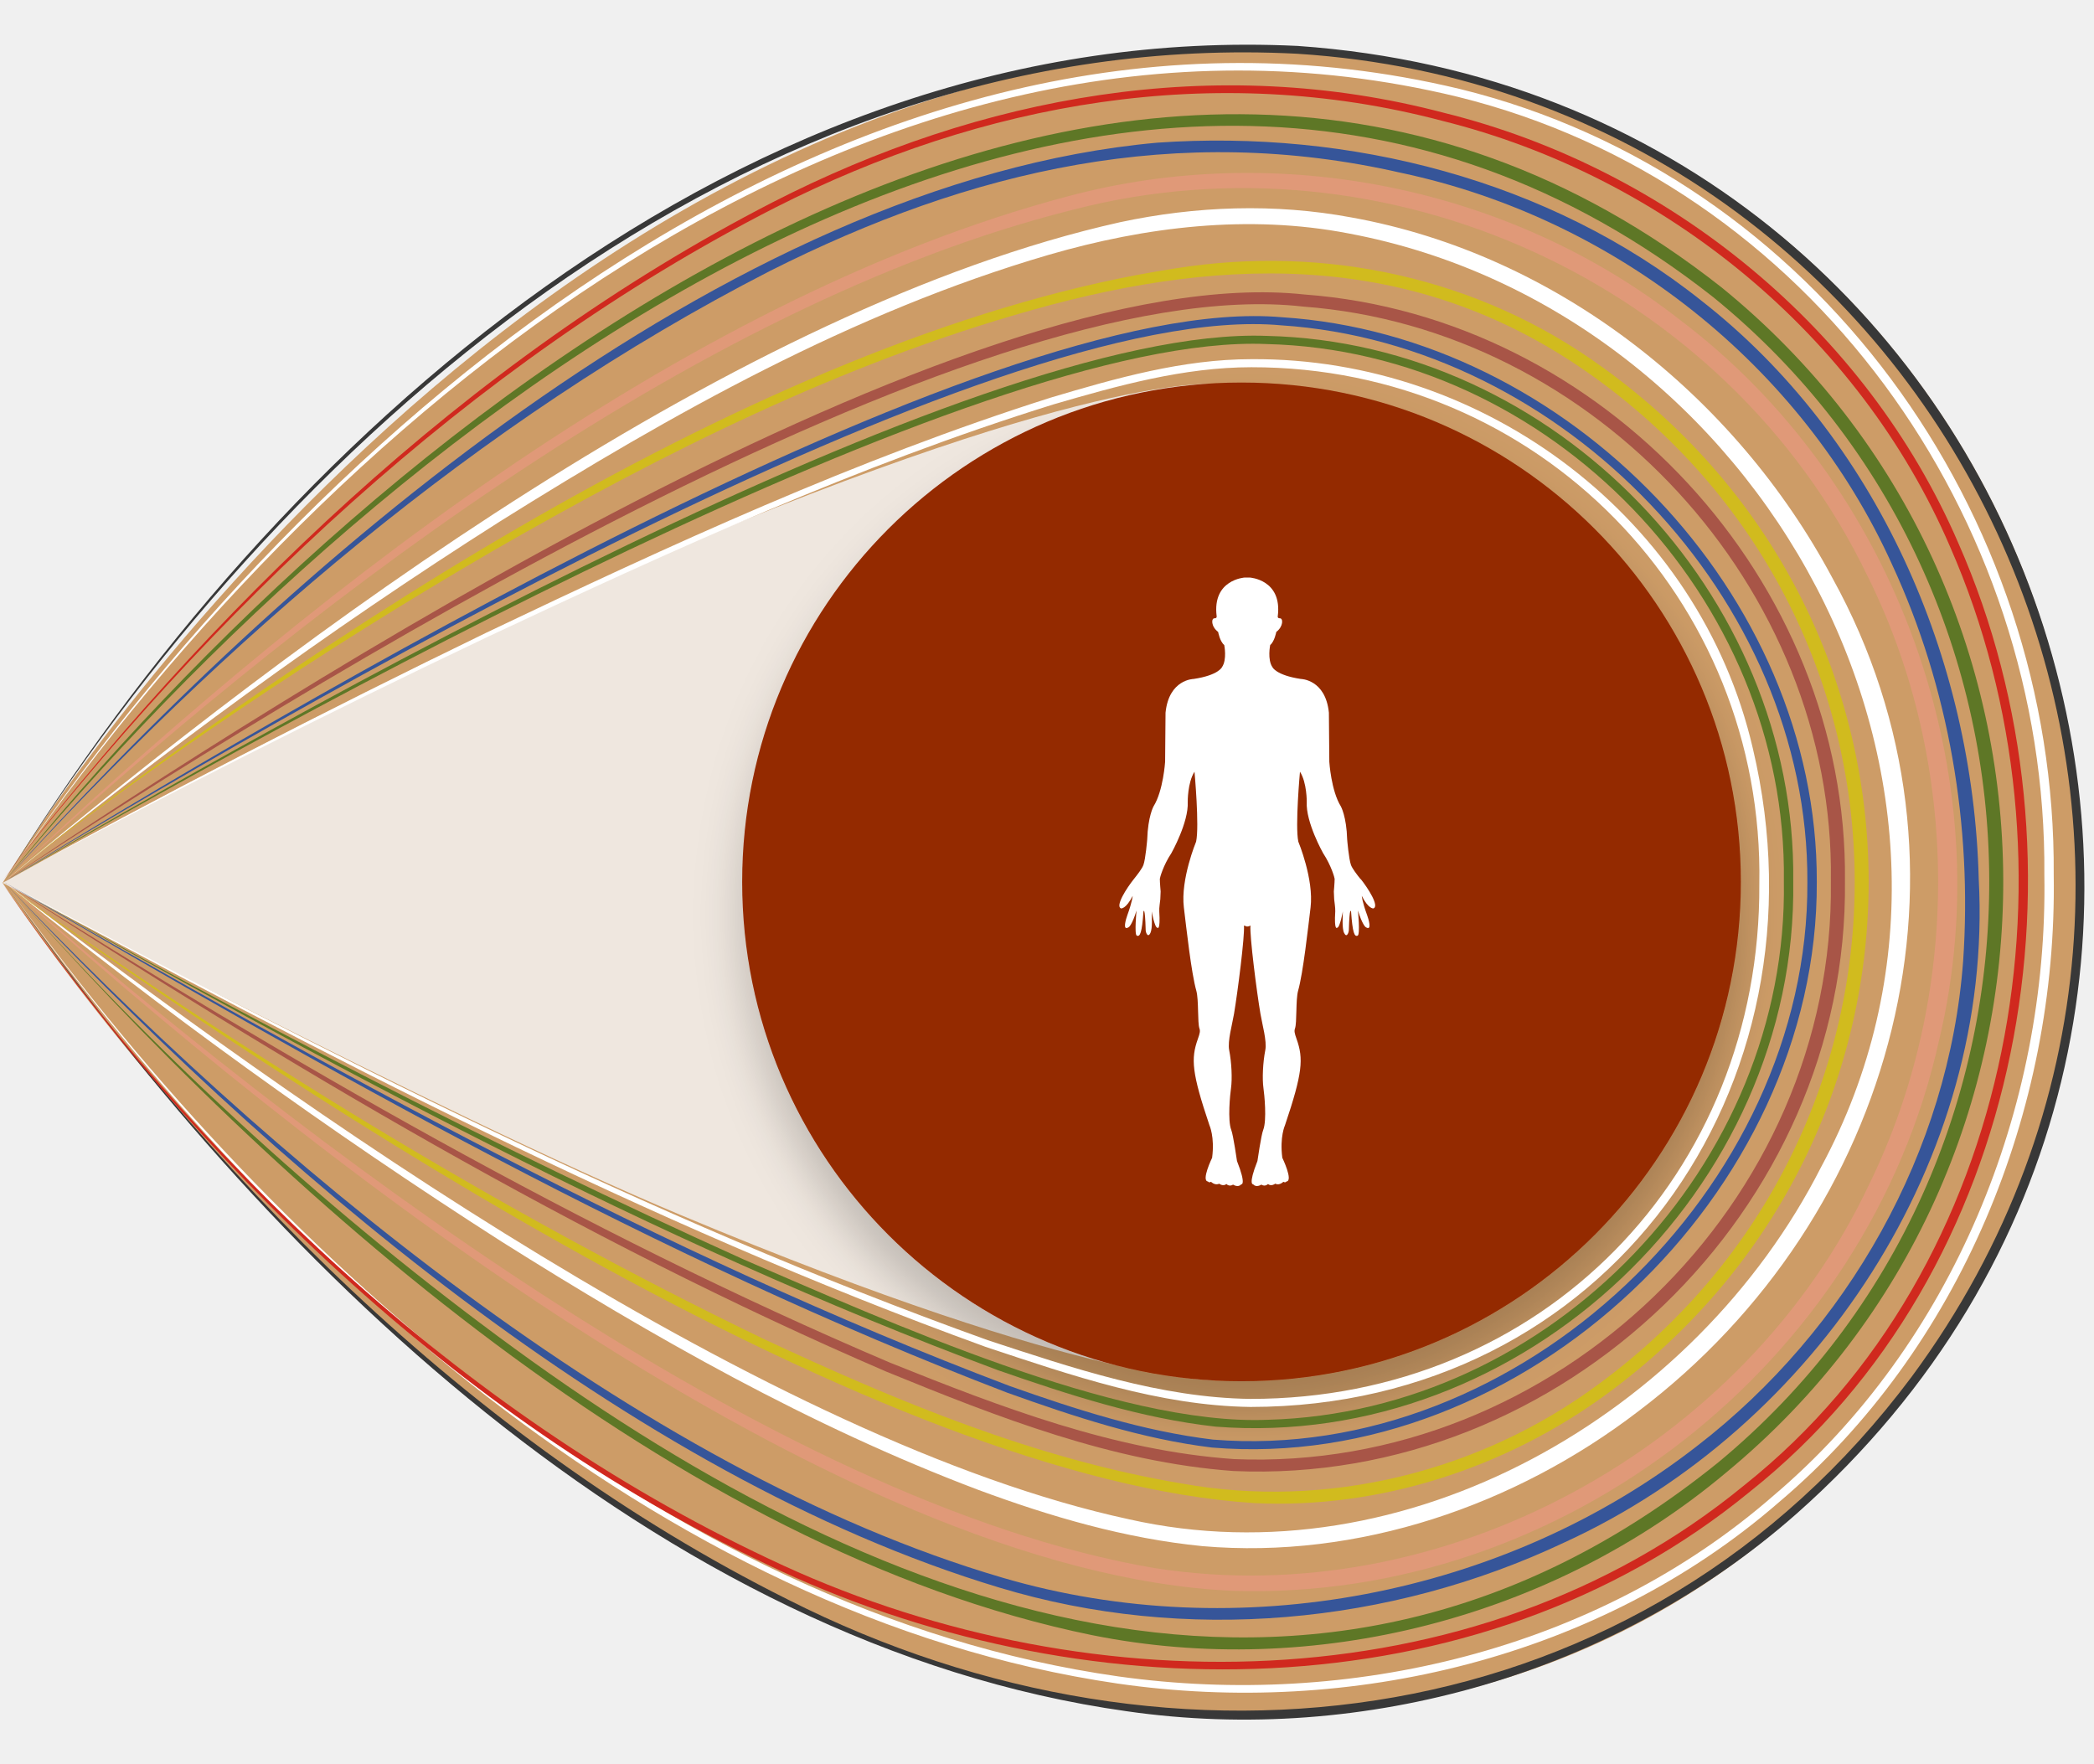
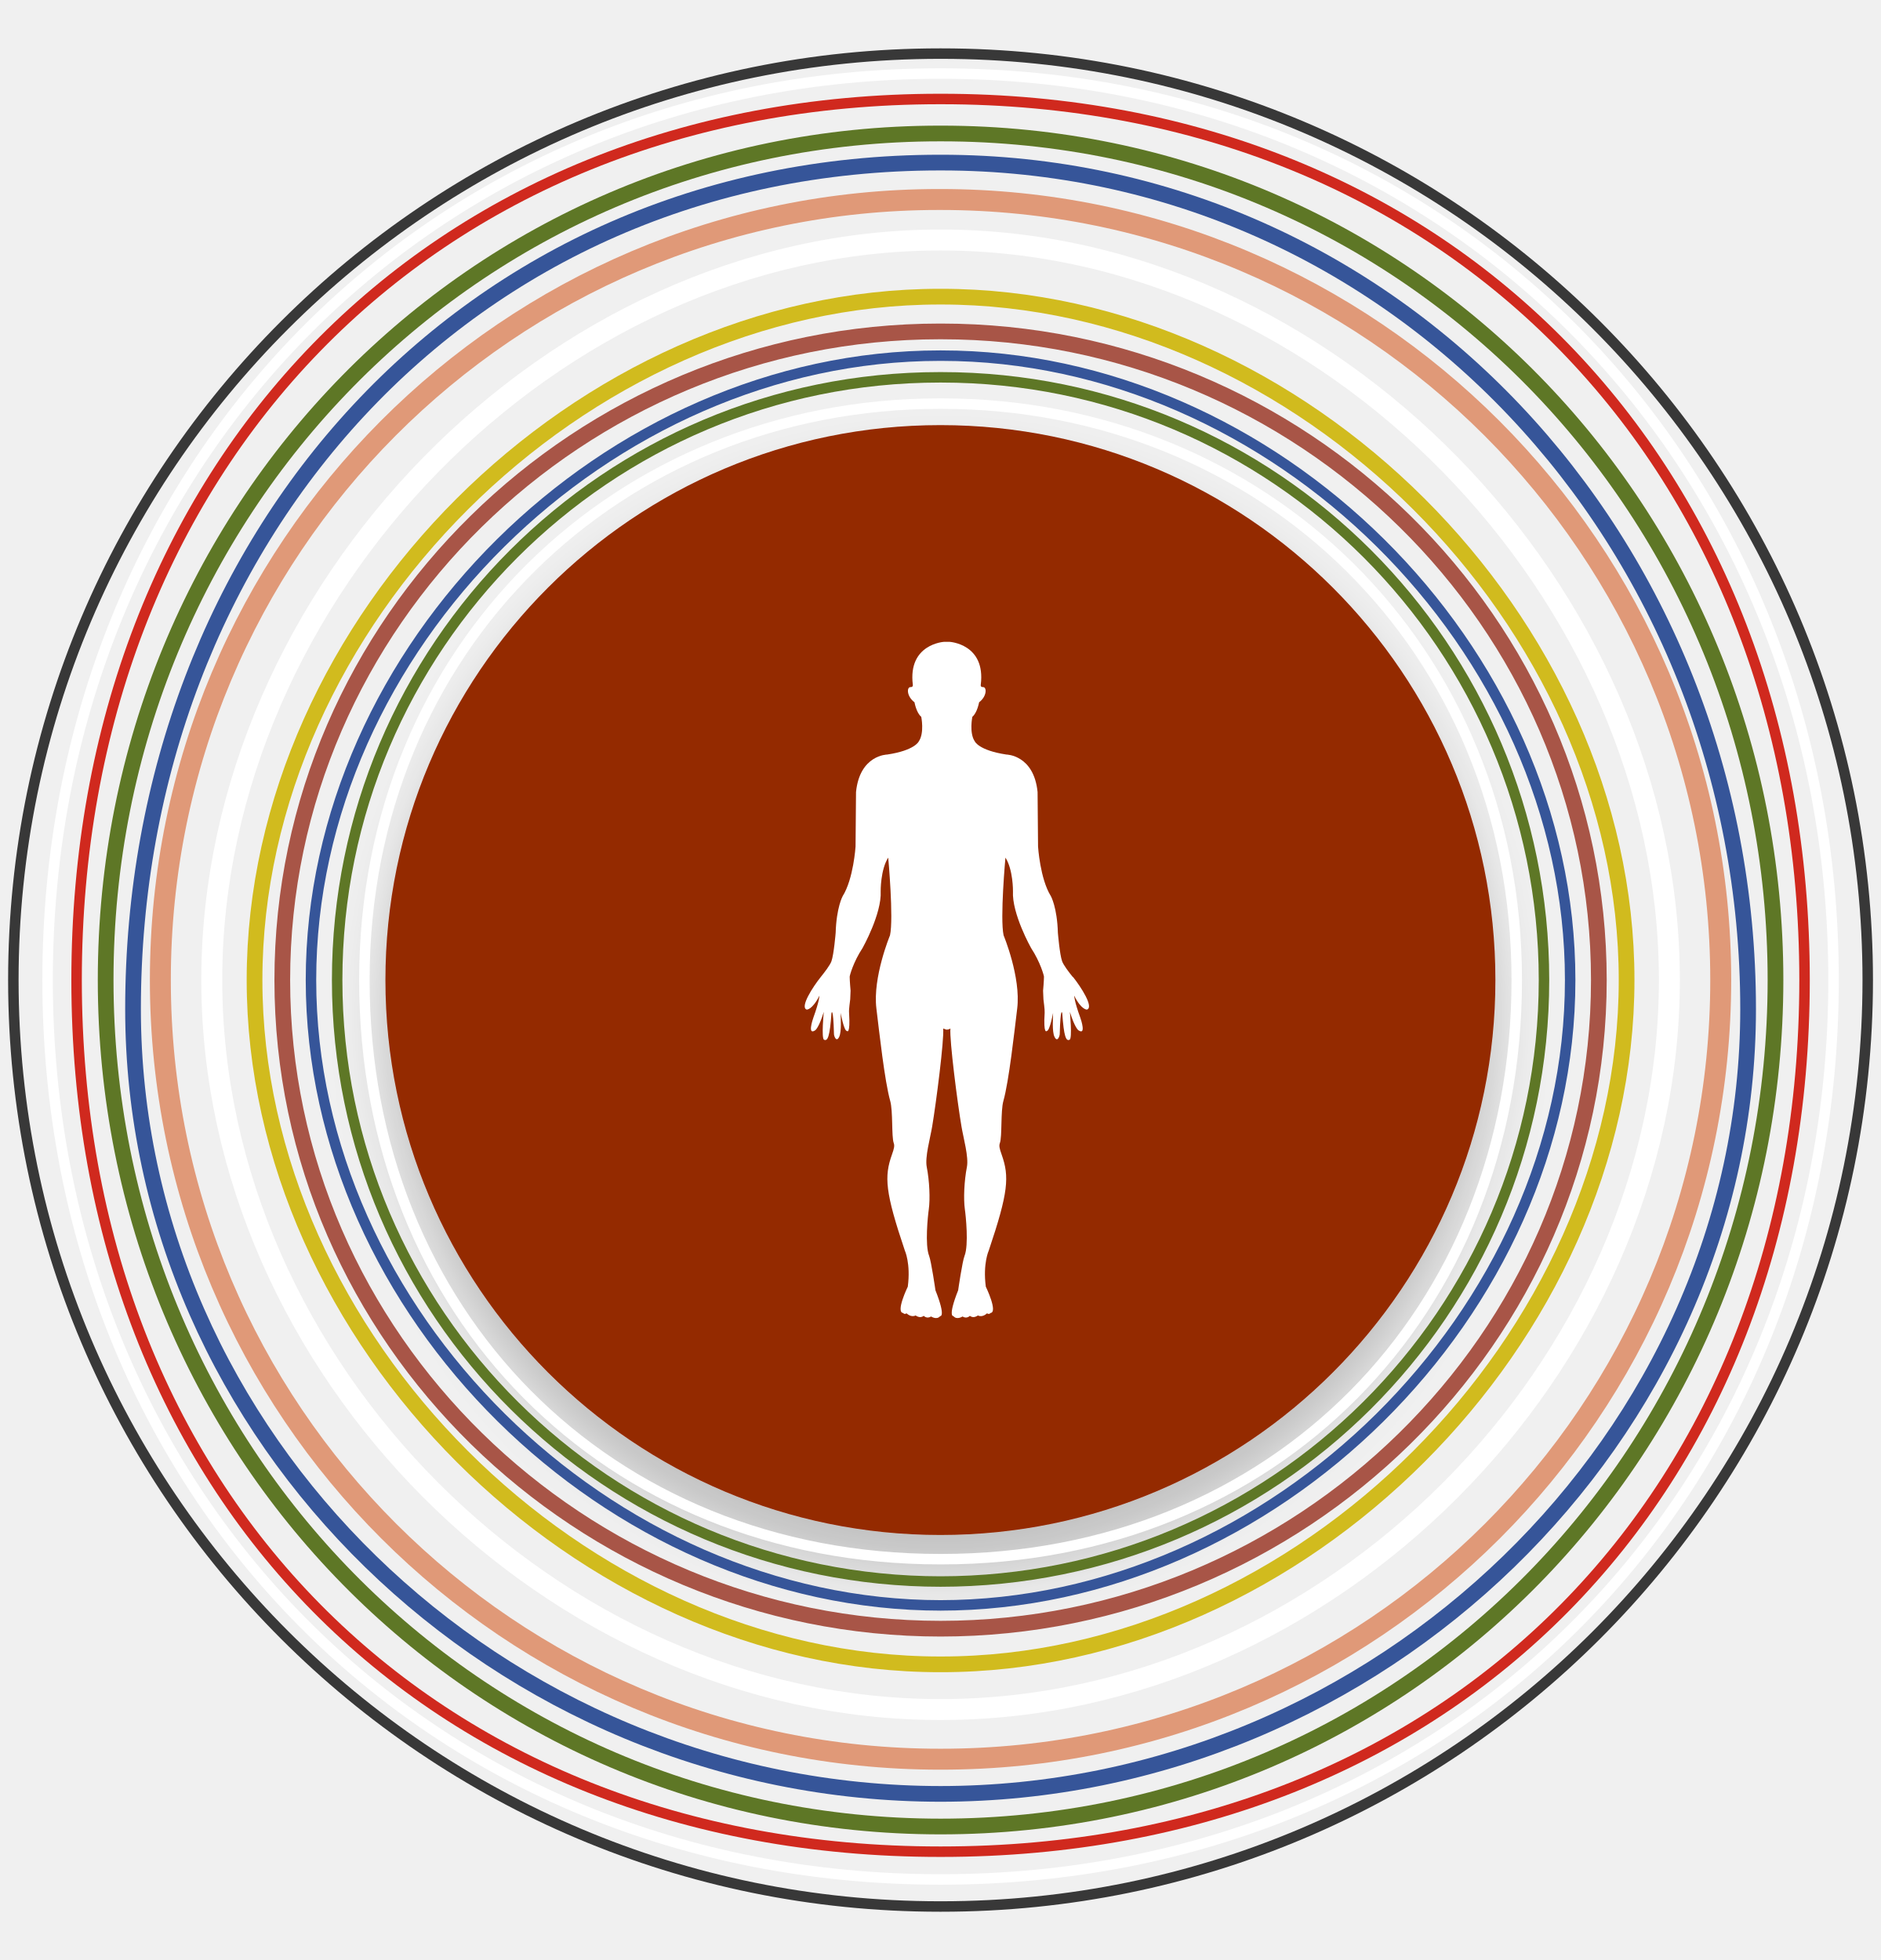
- <svg xmlns="http://www.w3.org/2000/svg" id="Marga" viewBox="0 0 444.55 374.42">
+ <svg xmlns="http://www.w3.org/2000/svg" id="Body" viewBox="0 0 359.26 374.42">
  <defs>
    <style>
      .cls-1 {
+         stroke: #383838;
+       }
+ 
+       .cls-1, .cls-2, .cls-3, .cls-4, .cls-5, .cls-6, .cls-7, .cls-8, .cls-9, .cls-10, .cls-11 {
+         fill: none;
+         stroke-miterlimit: 10;
+       }
+ 
+       .cls-1, .cls-2, .cls-8, .cls-9, .cls-11 {
+         stroke-width: 2px;
+       }
+ 
+       .cls-2, .cls-10 {
+         stroke: #365599;
+       }
+ 
+       .cls-3 {
+         stroke: #e09978;
+       }
+ 
+       .cls-3, .cls-5 {
+         stroke-width: 4px;
+       }
+ 
+       .cls-12 {
        fill: #942900;
      }

-       .cls-2 {
+       .cls-13 {
        fill: #fff;
      }

-       .cls-3 {
-         fill: #383838;
+       .cls-4, .cls-6, .cls-7, .cls-10 {
+         stroke-width: 3px;
      }

-       .cls-4 {
-         fill: #d1bb1e;
+       .cls-4, .cls-11 {
+         stroke: #5e7726;
      }

-       .cls-5 {
+       .cls-14 {
        filter: url(#drop-shadow-1);
      }

+       .cls-5, .cls-9 {
+         stroke: #fff;
+       }
+ 
      .cls-6 {
-         fill: #a85547;
+         stroke: #a85547;
      }

      .cls-7 {
-         fill: #365599;
+         stroke: #d1bb1e;
      }

      .cls-8 {
-         fill: #cd9c67;
-       }
- 
-       .cls-9 {
-         fill: #efe7df;
-       }
- 
-       .cls-10 {
-         fill: #d0291e;
-       }
- 
-       .cls-11 {
-         fill: #5e7726;
-       }
- 
-       .cls-12 {
-         fill: #e09978;
+         stroke: #d0291e;
      }
    </style>
-     <filter id="drop-shadow-1" x="142.55" y="72.21" width="243" height="244" filterUnits="userSpaceOnUse">
+     <filter id="drop-shadow-1" x="58.55" y="72.21" width="243" height="244" filterUnits="userSpaceOnUse">
      <feOffset dx="0" dy="7" />
      <feGaussianBlur result="blur" stdDeviation="5" />
      <feFlood flood-color="#000" flood-opacity=".2" />
      <feComposite in2="blur" operator="in" />
      <feComposite in="SourceGraphic" />
    </filter>
  </defs>
-   <g id="Layer_5" data-name="Layer 5">
-     <path class="cls-8" d="M.55,187.43S107.01,10.45,264.84,10.45c109.94,0,176.98,89.43,176.98,173.65s-61.84,180.4-177.98,180.4C115.71,364.5.55,187.43.55,187.43Z" />
-     <path class="cls-9" d="M259.88,81.63s-24.07-4.53-120.81,36.66C79.78,143.54.55,187.43.55,187.43c0,0,92.15,48.8,143.81,70.45,88.56,37.1,114.85,35.12,114.85,35.12l.66-211.36Z" />
+   <g class="cls-14">
+     <circle class="cls-12" cx="179.63" cy="187.22" r="106.01" />
  </g>
-   <g class="cls-5">
-     <circle class="cls-1" cx="263.57" cy="187.22" r="106.01" />
-   </g>
-   <path id="human" class="cls-2" d="M288.84,186.63c-.77-.95-1.75-2.24-2.03-2.99-.47-1.29-.81-5.43-.81-5.43-.14-4.9-1.34-7.02-1.34-7.02-2.07-3.31-2.45-9.47-2.45-9.47l-.09-10.42c-.71-7.11-5.96-7.16-5.96-7.16-5.29-.8-6.02-2.5-6.02-2.5-1.12-1.61-.48-4.71-.48-4.71.93-.76,1.29-2.77,1.29-2.77,1.54-1.18,1.47-2.92.77-2.9-.59.01-.45-.46-.45-.46.97-7.8-5.96-8.19-5.96-8.19h-1.06s-6.92.4-5.96,8.19c0,0,.12.47-.45.46-.71-.02-.78,1.72.77,2.9,0,0,.35,2.01,1.29,2.77,0,0,.64,3.09-.48,4.71,0,0-.74,1.71-6.02,2.5,0,0-5.24.05-5.96,7.16l-.09,10.42s-.39,6.17-2.46,9.47c0,0-1.19,2.12-1.34,7.02,0,0-.34,4.14-.81,5.43-.28.76-1.27,2.04-2.03,2.99-1.51,1.88-4.04,5.8-2.69,6.23,0,0,1.04.1,2.44-2.66,0,0-.03,1.06-1.15,4.15-.21.58-1.15,3.5.36,2.45,0,0,.69-.48,1.61-3.5,0,0-.49,5.07.05,5.32.71.34,1.11-.65,1.42-5.09,0,0,.33-1.43.48,4.04,0,.27.43,1.68,1,.49.48-1.01.27-3.68.27-4.57,0,0,.63,3.46,1.2,3.46,0,0,.68.81.41-3.48-.06-.7.19-2.14.22-2.57l.07-1.65s-.17-1.88-.17-2.67c0-.19.67-2.77,2.46-5.48,0,0,3.69-6.56,3.46-10.85,0,0-.05-4.1,1.44-6.42,0,0,1.06,11.6.34,14.85,0,0-3.33,8-2.6,13.96.54,4.44,1.58,13.93,2.64,17.67.55,1.94.23,6.82.67,8.04.19.53.09,1.01-.34,2.22-1.5,4.2-1.3,7.16,2.46,18.31,0,0,1.15,2.47.57,6.91,0,0-2.4,4.93-.86,5.04,0,0,.13.33.63.06,0,0,.83.85,1.73.4,0,0,.83.66,1.54.07,0,0,.58.65,1.41.13,0,0,1.08.72,1.73-.07,0,0,1.16.27-.9-4.94,0,0-.79-5.5-1.21-6.58-.82-2.06-.24-7.67-.06-8.88.28-2,.13-5.44-.39-8.09-.37-1.9.66-5.49,1.03-7.7.78-4.65,2.3-16.52,2.11-18.75l.63.22c.46,0,.75-.22.75-.22-.19,2.24,1.33,14.1,2.12,18.75.37,2.21,1.4,5.8,1.03,7.7-.52,2.65-.67,6.09-.39,8.09.18,1.21.76,6.82-.06,8.88-.43,1.08-1.22,6.58-1.22,6.58-2.06,5.2-.9,4.94-.9,4.94.64.79,1.73.07,1.73.07.83.52,1.41-.13,1.41-.13.7.59,1.53-.07,1.53-.07.9.46,1.73-.4,1.73-.4.51.27.64-.06.64-.06,1.54-.1-.86-5.04-.86-5.04-.58-4.44.57-6.91.57-6.91,3.76-11.15,3.95-14.11,2.46-18.31-.43-1.21-.53-1.69-.34-2.22.45-1.22.12-6.1.67-8.04,1.06-3.74,2.1-13.23,2.64-17.67.73-5.97-2.6-13.96-2.6-13.96-.71-3.26.35-14.85.35-14.85,1.49,2.32,1.44,6.42,1.44,6.42-.24,4.29,3.46,10.85,3.46,10.85,1.78,2.72,2.46,5.29,2.46,5.48,0,.79-.17,2.67-.17,2.67l.07,1.65c.03.43.27,1.87.23,2.57-.27,4.28.41,3.48.41,3.48.58,0,1.2-3.46,1.2-3.46,0,.89-.22,3.57.27,4.57.58,1.19.99-.21,1-.49.15-5.47.48-4.04.48-4.04.31,4.44.71,5.44,1.41,5.09.54-.26.05-5.32.05-5.32.92,3,1.61,3.5,1.61,3.5,1.51,1.05.57-1.88.36-2.45-1.13-3.09-1.15-4.15-1.15-4.15,1.39,2.77,2.44,2.66,2.44,2.66,1.38-.43-1.16-4.35-2.66-6.23Z" />
-   <path class="cls-11" d="M.83,187.22c57.88-33.86,205.76-118.29,268.12-115.91,61.1,1.4,112.49,54.64,111.75,115.77.95,65.31-57.3,120.86-122.6,115.79-15.92-1.76-31.28-6.78-46.33-12.02C138.24,263.44,69.06,225.68.83,187.22h0ZM.83,187.22c51.27,28.74,103.45,55.96,157.03,80.15,29.98,12.88,79.42,35.39,111.31,34.04,60.12-1.61,110.51-54.18,109.54-114.32.81-60.14-49.68-112.59-109.82-114.05C207.69,70.42,58.63,154.08.83,187.22h0Z" />
-   <path class="cls-6" d="M.83,187.22C62.06,145.93,204.85,54.73,276.92,62.52c63.43,4.7,115.44,60.76,114.76,124.48.8,69.92-60.05,128.4-129.81,125.29-25.71-1.86-50.07-11.44-73.69-21.09C122.47,262.9,60.81,226,.83,187.22h0ZM.83,187.22c60.38,38,122.41,74.12,188.15,102.08,23.43,9.41,47.64,18.7,73.02,20.46,68.19,2.87,127.62-54.39,126.69-122.75.9-62.15-50.1-117.3-111.99-121.92C206.26,57.03,61.91,147.14.83,187.22h0Z" />
-   <path class="cls-2" d="M.83,187.22c63.15-53.09,156.08-121.95,236.89-140.03,16.12-3.46,32.93-4.06,49.17-1.03,43.54,7.83,81.47,37.81,102.12,76.54,33.81,61.1,13.47,135.58-41.21,176.92-26.11,20.01-59.45,31.47-92.5,28.62-16.39-1.61-32.29-6.26-47.67-11.97-35.68-13.47-69.01-32.46-101.19-52.71C69.84,240.12,34.52,214.66.83,187.22h0ZM.83,187.22c61.85,47.88,163.14,118.98,238.86,135.32,58.73,13.25,120.31-22.42,146.9-74.73,43.52-80.64-12.84-181.88-100.32-198.26-21.2-4.09-43.05-1.43-63.63,4.55-41.6,12.16-79.9,33.69-116.5,56.6C69.49,133.96,34.34,159.63.83,187.22h0Z" />
-   <path class="cls-12" d="M.83,187.22C62.37,128.73,143.93,63.52,226.99,41.6c44.32-11.77,93.56-2.01,129.71,26.35,46.01,34.71,68.4,96.83,54.96,152.9-15.14,68.56-79.76,119.19-150.02,116.87C176.86,333.91,62.83,243.36.83,187.22h0ZM.83,187.22c62.17,54.14,162.66,131.78,244.25,145.67,61.31,9.67,125.39-25.53,151.72-81.42,19.65-40.13,19.55-89.23-.36-129.25-30-62.14-102.04-95.04-168.74-77.67C146.65,64.85,61.79,131.03.83,187.22h0Z" />
-   <path class="cls-11" d="M.83,187.22C82.37,85.5,238.75-38.86,365.48,61.01c79.33,64.5,79.82,186.51.97,251.61-36.77,30.89-87.52,43.99-134.62,34.51C143.6,329.09,59,253.36.83,187.22h0ZM.83,187.22c31.39,35.58,66.49,68.03,104.61,96.27,78.64,58.38,173.99,95.85,259.27,27.03,77.19-63.81,76.73-184.2-.96-247.41C238.14-35.8,82.99,87.5.83,187.22h0Z" />
-   <path class="cls-3" d="M.83,187.22C59.01,92.37,157.79,4.1,275.5,9.75c158.98,11.08,225.31,205.92,105.88,311.63-38.39,33.86-91.59,49.2-142.17,41.91C139.62,349.32,55.57,267.09.83,187.22h0ZM.83,187.22c43.04,62.07,98.32,118.31,166.42,152.35,82.58,41.79,181.41,29.28,238.59-47.29,82.97-112.2,8.88-271.96-130.44-280.87C158.23,5.38,59.44,93.26.83,187.22h0Z" />
-   <path class="cls-2" d="M.83,187.22c33.71-18.51,67.89-36.16,102.49-52.94,39.04-18.62,78.49-36.8,119.79-49.88,13.84-4.12,28.01-8.15,42.58-8.15,49.67-.34,95.17,33.92,106.44,82.67,17.05,72.04-31.06,139.72-106.65,139.77-19.4-.26-38.07-6.71-56.28-12.77C136.84,259.66,68.37,223.85.83,187.22h0ZM.83,187.22c67.8,36,136.49,71.31,208.85,97.29,18.07,5.93,36.6,12.22,55.78,12.47,61.86.02,108.37-47.59,108.04-109.26,1.13-60.72-47.09-109.83-107.83-109.76-14.35,0-28.42,3.92-42.11,7.92-41.29,12.85-80.75,30.89-119.84,49.23-34.72,16.5-69.04,33.87-102.89,52.1h0Z" />
-   <path class="cls-7" d="M.83,187.22c57.3-35.17,208.53-125.44,271.34-119.87,60.64,3.88,113.75,58.74,113.53,119.89.3,66.03-62.23,125.56-128.39,120.07-14.95-1.82-29.32-6.58-43.43-11.63C139.31,267.16,69.59,227.44.83,187.22h0ZM.83,187.22c69.04,39.58,139,78.82,213.57,107.04,14,4.95,28.32,9.58,43.1,11.36,65.08,5.27,126.59-53.44,126.2-118.38.3-60.16-51.99-114.28-111.65-118.17C210.35,63.35,58.12,152.75.83,187.22h0Z" />
-   <path class="cls-4" d="M.28,187.22c67.14-52.42,164.44-117.26,249.3-130.25,31.81-5.06,64.47,1.96,90.64,21.01,75.06,53.96,75.33,163.57.73,218.08-21.43,15.64-48.07,24.31-74.67,23.04C186.88,314.05,65.54,234.23.28,187.22H.28ZM.28,187.22c51.41,36.3,105.13,69.69,161.85,97.04,28.4,13.26,57.71,25.48,88.75,30.68,30.83,5.57,63.34-2.46,88.47-21.07,72.77-53.37,72.54-160.82-.71-213.67-36.84-26.62-77.18-26.31-119.4-14.42-40.4,11.31-78.27,30.28-114.54,51.14C68.41,138.02,33.46,161.49.28,187.22H.28Z" />
-   <path class="cls-2" d="M.83,187.22C67,88.83,183.25-11.46,309.93,18.89c75.41,18.52,126.64,90.09,126.07,166.81.79,50.04-19.84,100.65-58.34,133.22-38.09,33.1-90.96,45.65-140.4,38.49C139.33,343.11,56.12,265.28.83,187.22h0ZM.83,187.22c55.35,77.17,139.41,154.92,236.63,168.68,48.98,6.87,101.35-5.52,139.02-38.36,38.04-32.26,58.36-82.33,57.53-131.82.64-75.91-49.9-146.75-124.51-165.16C183.77-9.94,67.21,89.91.83,187.22h0Z" />
-   <path class="cls-10" d="M.28,187.22c44.46-57.85,98.4-110.65,163.75-144.28,44.22-22.64,93.91-31.8,142.55-18.98,47.8,11.82,89.59,45.95,109.17,91.34,29.68,67.26,14.54,154.69-44.26,201.38-58.22,47.78-143.16,47.02-208.82,15.36C96.25,300.53,41.96,247.06.28,187.22H.28ZM.28,187.22c41.98,59.46,96.59,112.43,162.92,143.69,65.24,31.11,149.48,31.75,207.14-15.63,58.08-46.23,72.84-132.69,43.66-199.2-19.32-44.92-60.57-78.68-107.86-90.44-48.3-12.75-97.5-3.93-141.56,18.43C99.31,77.43,45.04,129.75.28,187.22H.28Z" />
-   <path class="cls-7" d="M.83,187.22C60.26,120.89,153.89,38.59,245.68,30.29c40.76-2.84,83.23,7.81,115.48,33.51,37.29,29.11,57.75,76.08,58.92,122.87,3.19,59.44-34.46,116.3-88,140.8-37.06,17.51-80.51,21.46-119.85,9.59C133.34,313.35,56.46,246.72.83,187.22h0ZM.83,187.22c55.38,58.09,134.21,124.94,212.01,147.72,49.87,14.63,106.47,3.97,147.48-27.99,31.93-24.64,53.47-62.56,56.45-102.93,1.96-28.7-2.99-58.03-15.09-84.18-19.14-42.35-58.85-73.52-104.2-83.14-47.46-10.86-91.32-.71-134.13,20.88C101.34,89.42,47.69,136.02.83,187.22h0Z" />
+   <path id="human" class="cls-13" d="M204.91,186.63c-.77-.95-1.75-2.24-2.03-2.99-.47-1.29-.81-5.43-.81-5.43-.14-4.9-1.34-7.02-1.34-7.02-2.07-3.31-2.45-9.47-2.45-9.47l-.09-10.42c-.71-7.11-5.96-7.16-5.96-7.16-5.29-.8-6.02-2.5-6.02-2.5-1.12-1.61-.48-4.71-.48-4.71.93-.76,1.29-2.77,1.29-2.77,1.54-1.18,1.47-2.92.77-2.9-.59.01-.45-.46-.45-.46.97-7.8-5.96-8.19-5.96-8.19h-1.06s-6.92.4-5.96,8.19c0,0,.12.47-.45.46-.71-.02-.78,1.72.77,2.9,0,0,.35,2.01,1.29,2.77,0,0,.64,3.09-.48,4.71,0,0-.74,1.71-6.02,2.5,0,0-5.24.05-5.96,7.16l-.09,10.42s-.39,6.17-2.46,9.47c0,0-1.19,2.12-1.34,7.02,0,0-.34,4.14-.81,5.43-.28.76-1.27,2.04-2.03,2.99-1.51,1.88-4.04,5.8-2.69,6.23,0,0,1.04.1,2.44-2.66,0,0-.03,1.06-1.15,4.15-.21.58-1.15,3.5.36,2.45,0,0,.69-.48,1.61-3.5,0,0-.49,5.07.05,5.32.71.34,1.11-.65,1.42-5.09,0,0,.33-1.43.48,4.04,0,.27.43,1.68,1,.49.48-1.01.27-3.68.27-4.57,0,0,.63,3.46,1.2,3.46,0,0,.68.81.41-3.48-.06-.7.19-2.14.22-2.57l.07-1.65s-.17-1.88-.17-2.67c0-.19.67-2.77,2.46-5.48,0,0,3.69-6.56,3.46-10.85,0,0-.05-4.1,1.44-6.42,0,0,1.06,11.6.34,14.85,0,0-3.33,8-2.6,13.96.54,4.44,1.58,13.93,2.64,17.67.55,1.94.23,6.82.67,8.04.19.53.09,1.01-.34,2.22-1.5,4.2-1.3,7.16,2.46,18.31,0,0,1.15,2.47.57,6.91,0,0-2.4,4.93-.86,5.04,0,0,.13.33.63.06,0,0,.83.85,1.73.4,0,0,.83.66,1.54.07,0,0,.58.65,1.41.13,0,0,1.08.72,1.73-.07,0,0,1.16.27-.9-4.94,0,0-.79-5.5-1.21-6.58-.82-2.06-.24-7.67-.06-8.88.28-2,.13-5.44-.39-8.09-.37-1.9.66-5.49,1.03-7.7.78-4.65,2.3-16.52,2.11-18.75l.63.22c.46,0,.75-.22.75-.22-.19,2.24,1.33,14.1,2.12,18.75.37,2.21,1.4,5.8,1.03,7.7-.52,2.65-.67,6.09-.39,8.09.18,1.21.76,6.82-.06,8.88-.43,1.08-1.22,6.58-1.22,6.58-2.06,5.2-.9,4.94-.9,4.94.64.79,1.73.07,1.73.07.83.52,1.41-.13,1.41-.13.7.59,1.53-.07,1.53-.07.9.46,1.73-.4,1.73-.4.51.27.64-.06.64-.06,1.54-.1-.86-5.04-.86-5.04-.58-4.44.57-6.91.57-6.91,3.76-11.15,3.95-14.11,2.46-18.31-.43-1.21-.53-1.69-.34-2.22.45-1.22.12-6.1.67-8.04,1.06-3.74,2.1-13.23,2.64-17.67.73-5.97-2.6-13.96-2.6-13.96-.71-3.26.35-14.85.35-14.85,1.49,2.32,1.44,6.42,1.44,6.42-.24,4.29,3.46,10.85,3.46,10.85,1.78,2.72,2.46,5.29,2.46,5.48,0,.79-.17,2.67-.17,2.67l.07,1.65c.03.43.27,1.87.23,2.57-.27,4.28.41,3.48.41,3.48.58,0,1.2-3.46,1.2-3.46,0,.89-.22,3.57.27,4.57.58,1.19.99-.21,1-.49.15-5.47.48-4.04.48-4.04.31,4.44.71,5.44,1.41,5.09.54-.26.05-5.32.05-5.32.92,3,1.61,3.5,1.61,3.5,1.51,1.05.57-1.88.36-2.45-1.13-3.09-1.15-4.15-1.15-4.15,1.39,2.77,2.44,2.66,2.44,2.66,1.38-.43-1.16-4.35-2.66-6.23Z" />
+   <path class="cls-11" d="M179.78,72.08c63.59,0,115.14,51.55,115.14,115.14s-51.79,114.9-115.38,114.9h.24c-63.59,0-115.38-51.31-115.38-114.9s51.55-115.14,115.14-115.14h.24Z" />
+   <path class="cls-6" d="M179.78,63.31c68.74,0,125.62,55.48,125.62,123.91,0,68.43-57.06,123.91-125.79,123.91h.1c-68.74,0-125.79-55.48-125.79-123.91s56.88-123.91,125.62-123.91h.24Z" />
+   <path class="cls-5" d="M179.78,45.85c73.96,0,139.09,67.41,139.09,141.37s-65.13,139.35-139.09,139.35h-.24c-73.96,0-139.09-65.39-139.09-139.35S105.58,45.85,179.54,45.85h.24Z" />
+   <path class="cls-3" d="M179.78,336.06c82.24,0,148.9-66.61,148.9-148.84S261.87,38.11,179.63,38.11h-.3c-82.24,0-148.7,66.87-148.7,149.11s66.67,148.84,148.9,148.84h.24Z" />
+   <path class="cls-4" d="M179.78,25.5c89.31,0,159.36,72.4,159.36,161.71s-70.22,161.71-159.53,161.71h.1c-89.31,0-159.53-72.4-159.53-161.71S90.22,25.5,179.54,25.5h.24Z" />
+   <path class="cls-1" d="M179.78,10.24c97.74,0,176.98,79.24,176.98,176.98s-79.24,176.98-176.98,176.98h-.24C81.79,364.2,2.55,284.96,2.55,187.22S81.79,10.24,179.54,10.24h.24Z" />
+   <path class="cls-9" d="M179.78,77.1c61.44,0,109.94,46.53,109.94,110.12s-46.35,110.63-109.94,110.63h-.24c-63.59,0-109.94-47.04-109.94-110.63s48.5-110.12,109.94-110.12h.24Z" />
+   <path class="cls-2" d="M179.78,67.94c63.59,0,120.14,55.69,120.14,119.28s-56.78,119.46-120.37,119.46h.22c-63.59,0-120.37-55.87-120.37-119.46s56.55-119.28,120.14-119.28h.24Z" />
+   <path class="cls-7" d="M179.78,56.67c68.74,0,130.92,62.11,130.92,130.54,0,68.43-62.19,130.73-130.92,130.73h-.24c-68.74,0-130.92-62.3-130.92-130.73S110.8,56.67,179.54,56.67h.24Z" />
+   <path class="cls-9" d="M179.78,14.05c97.74,0,170.45,75.43,170.45,173.17s-72.71,171.81-170.45,171.81h-.24c-97.74,0-170.45-74.07-170.45-171.81S81.79,14.05,179.54,14.05h.24Z" />
+   <path class="cls-8" d="M179.78,18.91c97.74,0,164.91,70.57,164.91,168.31s-67.16,166.51-164.91,166.51h-.24c-97.74,0-164.91-68.77-164.91-166.51S81.79,18.91,179.54,18.91h.24Z" />
+   <path class="cls-10" d="M179.78,31.06c86.58,0,154.13,72.4,154.13,161.71,0,81.54-70.48,149.92-154.37,149.92h.24c-84.79,0-154.37-68.38-154.37-149.92,0-89.31,63.53-161.71,154.13-161.71h.24Z" />
</svg>
